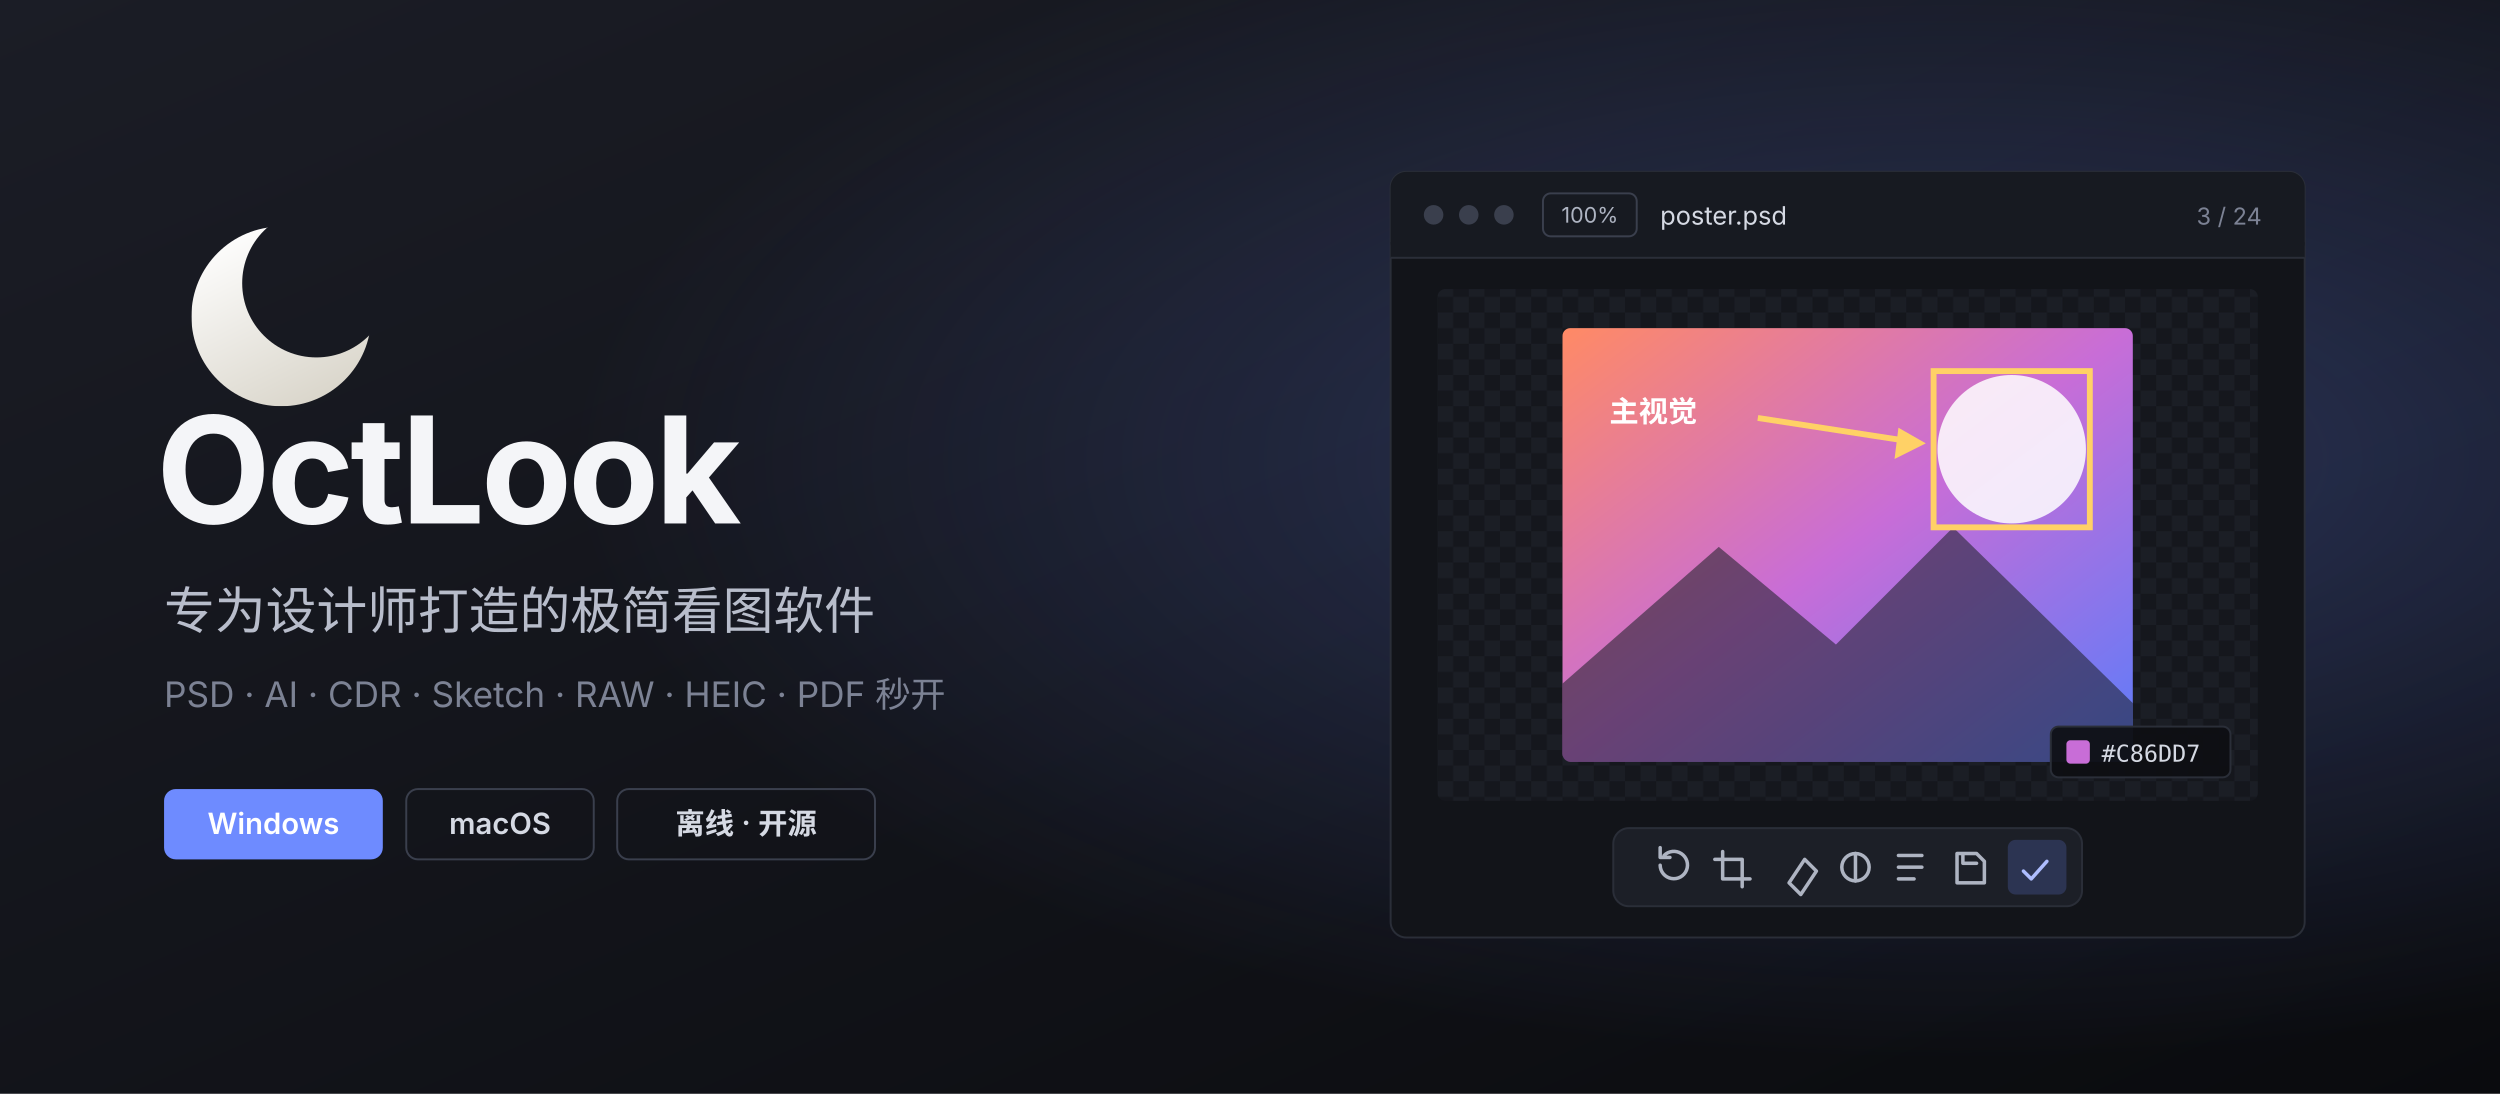
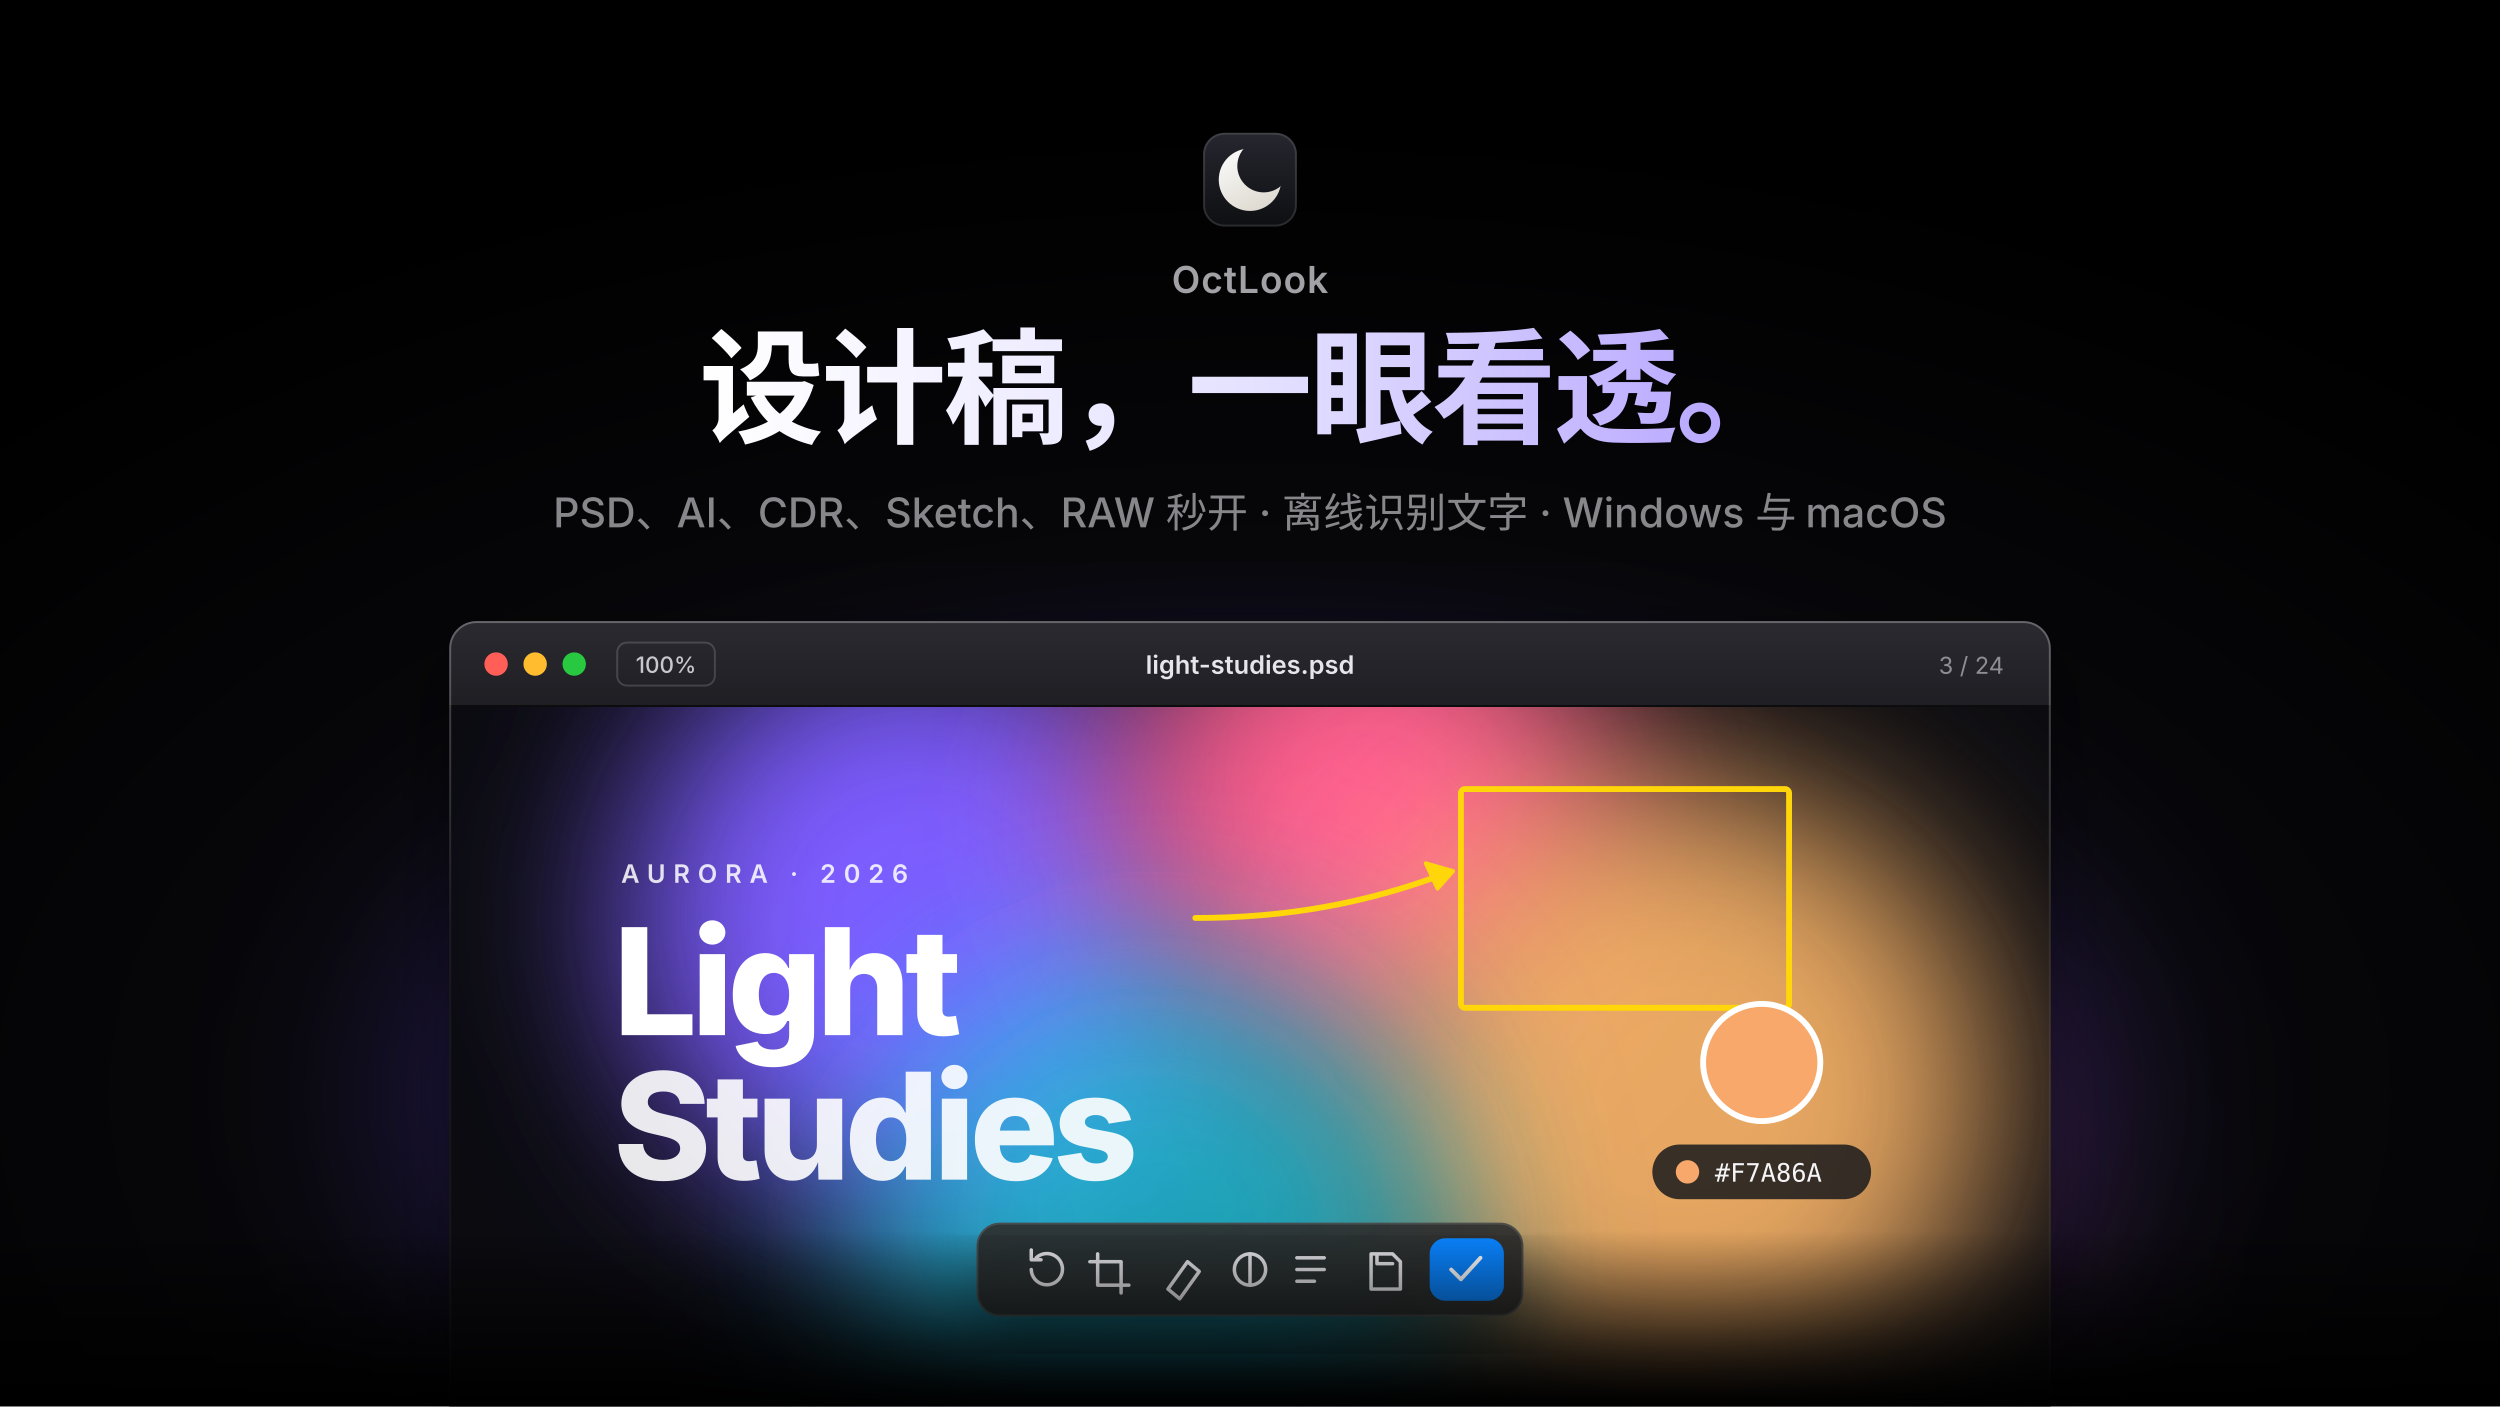
- <svg xmlns="http://www.w3.org/2000/svg" viewBox="0 0 1280 560" font-family="Inter, -apple-system, 'Segoe UI', 'PingFang SC', 'Microsoft YaHei', sans-serif">
+ <svg xmlns="http://www.w3.org/2000/svg" overflow="hidden" viewBox="0 0 1280 720" font-family="-apple-system, 'SF Pro Display', 'Segoe UI Variable Display', 'Segoe UI', 'PingFang SC', 'Microsoft YaHei', sans-serif">
  <defs>
-     <linearGradient id="night" x1="0" y1="0" x2="1" y2="1">
-       <stop offset="0" stop-color="#1B1D26" />
-       <stop offset="1" stop-color="#0A0B0E" />
+     <radialGradient id="stage" cx="0.5" cy="0.78" r="0.7">
+       <stop offset="0" stop-color="#1A1530" />
+       <stop offset="0.55" stop-color="#07070A" />
+       <stop offset="1" stop-color="#000" />
+     </radialGradient>
+     <linearGradient id="headline" x1="0" y1="0" x2="1" y2="0">
+       <stop offset="0" stop-color="#FFFFFF" />
+       <stop offset="0.55" stop-color="#E4E1FF" />
+       <stop offset="1" stop-color="#B9A8FF" />
    </linearGradient>
-     <radialGradient id="glow" cx="0.78" cy="0.42" r="0.55">
-       <stop offset="0" stop-color="#6E8BFF" stop-opacity="0.28" />
-       <stop offset="1" stop-color="#6E8BFF" stop-opacity="0" />
-     </radialGradient>
    <linearGradient id="moon" x1="0.2" y1="0" x2="0.7" y2="1">
      <stop offset="0" stop-color="#FFFFFF" />
      <stop offset="1" stop-color="#D9D5CA" />
    </linearGradient>
+     <linearGradient id="tile" x1="0" y1="0" x2="0" y2="1">
+       <stop offset="0" stop-color="#26272F" />
+       <stop offset="1" stop-color="#0E0F12" />
+     </linearGradient>
    <mask id="crescent">
-       <circle cx="104" cy="110" r="46" fill="#FFF" />
-       <circle cx="122" cy="93" r="38" fill="#000" />
+       <circle cx="640" cy="92" r="16" fill="#FFF" />
+       <circle cx="647" cy="85" r="13.5" fill="#000" />
    </mask>
-     <linearGradient id="art" x1="0" y1="0" x2="1" y2="1">
-       <stop offset="0" stop-color="#FF8A65" />
-       <stop offset="0.5" stop-color="#C86DD7" />
-       <stop offset="1" stop-color="#5B7CFA" />
+     <linearGradient id="chrome" x1="0" y1="0" x2="0" y2="1">
+       <stop offset="0" stop-color="#2A2A30" />
+       <stop offset="1" stop-color="#1E1E23" />
    </linearGradient>
-     <pattern id="grid" width="16" height="16" patternUnits="userSpaceOnUse">
-       <rect width="16" height="16" fill="#15171D" />
-       <rect width="8" height="8" fill="#1B1E25" />
-       <rect x="8" y="8" width="8" height="8" fill="#1B1E25" />
-     </pattern>
+     <linearGradient id="rim" x1="0" y1="0" x2="0" y2="1">
+       <stop offset="0" stop-color="#FFF" stop-opacity="0.28" />
+       <stop offset="0.3" stop-color="#FFF" stop-opacity="0.06" />
+       <stop offset="1" stop-color="#FFF" stop-opacity="0.02" />
+     </linearGradient>
+     <linearGradient id="fade" x1="0" y1="0" x2="0" y2="1">
+       <stop offset="0" stop-color="#000" stop-opacity="0" />
+       <stop offset="1" stop-color="#000" />
+     </linearGradient>
+     <filter id="soft" x="-50%" y="-50%" width="200%" height="200%">
+       <feGaussianBlur stdDeviation="46" />
+     </filter>
+     <filter id="halo" x="-30%" y="-30%" width="160%" height="160%">
+       <feGaussianBlur stdDeviation="60" />
+     </filter>
+     <filter id="drop" x="-20%" y="-20%" width="140%" height="160%">
+       <feGaussianBlur in="SourceAlpha" stdDeviation="18" />
+       <feOffset dy="16" />
+       <feComponentTransfer>
+         <feFuncA type="linear" slope="0.45" />
+       </feComponentTransfer>
+       <feMerge>
+         <feMergeNode />
+         <feMergeNode in="SourceGraphic" />
+       </feMerge>
+     </filter>
+     <clipPath id="window">
+       <rect x="230" y="318" width="820" height="520" rx="14" />
+     </clipPath>
    <clipPath id="canvas">
-       <rect x="736" y="148" width="420" height="262" rx="4" />
+       <rect x="230" y="362" width="820" height="476" />
    </clipPath>
  </defs>
-   <rect width="1280" height="560" fill="url(#night)" />
-   <rect width="1280" height="560" fill="url(#glow)" />
-   <g transform="translate(40 52)">
-     <rect x="58" y="64" width="92" height="92" fill="url(#moon)" mask="url(#crescent)" />
+   <rect width="1280" height="720" fill="url(#stage)" />
+   <ellipse cx="640" cy="560" rx="420" ry="170" fill="#6D4CFF" opacity="0.35" filter="url(#halo)" />
+   <ellipse cx="820" cy="600" rx="220" ry="120" fill="#FF5F8F" opacity="0.22" filter="url(#halo)" />
+   <rect x="616" y="68" width="48" height="48" rx="11" fill="url(#tile)" />
+   <rect x="616.5" y="68.5" width="47" height="47" rx="10.5" fill="none" stroke="#FFF" stroke-opacity="0.12" />
+   <rect x="620" y="72" width="40" height="40" fill="url(#moon)" mask="url(#crescent)" />
+   <text x="640" y="150" fill="#A1A1A6" font-size="19" font-weight="600" text-anchor="middle" letter-spacing="0.5">OctLook</text>
+   <text x="640" y="222" fill="url(#headline)" font-size="64" font-weight="700" text-anchor="middle" letter-spacing="-1.5">设计稿，一眼看透。</text>
+   <text x="640" y="270" fill="#86868B" font-size="21" font-weight="500" text-anchor="middle">PSD、AI、CDR、Sketch、RAW 秒开 · 离线识别文字 · Windows 与 macOS</text>
+   <g filter="url(#drop)">
+     <rect x="230" y="318" width="820" height="520" rx="14" fill="#0B0B0E" />
  </g>
-   <text x="80" y="268" fill="#F4F5F8" font-size="76" font-weight="700" letter-spacing="-2">OctLook</text>
-   <text x="84" y="322" fill="#B8BDCB" font-size="26" font-weight="500">专为设计师打造的极简看图软件</text>
-   <text x="84" y="362" fill="#7C8294" font-size="18">PSD · AI · CDR · Sketch · RAW · HEIC · PDF  秒开</text>
-   <g font-size="15" font-weight="600">
-     <rect x="84" y="404" width="112" height="36" rx="6" fill="#6E8BFF" />
-     <text x="140" y="427" fill="#FFF" text-anchor="middle">Windows</text>
-     <rect x="208" y="404" width="96" height="36" rx="6" fill="none" stroke="#3A3F4D" />
-     <text x="256" y="427" fill="#D5D9E3" text-anchor="middle">macOS</text>
-     <rect x="316" y="404" width="132" height="36" rx="6" fill="none" stroke="#3A3F4D" />
-     <text x="382" y="427" fill="#D5D9E3" text-anchor="middle">离线 · 开源</text>
+   <g clip-path="url(#window)">
+     <rect x="230" y="362" width="820" height="476" fill="#0B0B10" />
+     <g clip-path="url(#canvas)">
+       <circle cx="470" cy="470" r="150" fill="#7C5CFF" filter="url(#soft)" />
+       <circle cx="700" cy="420" r="130" fill="#FF5F8F" filter="url(#soft)" />
+       <circle cx="860" cy="560" r="160" fill="#FFB86B" opacity="0.9" filter="url(#soft)" />
+       <circle cx="590" cy="640" r="150" fill="#22D3EE" opacity="0.75" filter="url(#soft)" />
+       <text x="318" y="452" fill="#FFF" font-size="13" font-weight="600" letter-spacing="4" opacity="0.85">AURORA · 2026</text>
+       <text x="314" y="530" fill="#FFF" font-size="76" font-weight="800" letter-spacing="-3">Light</text>
+       <text x="314" y="604" fill="#FFF" font-size="76" font-weight="800" letter-spacing="-3" opacity="0.9">Studies</text>
+       <rect x="748" y="404" width="168" height="112" rx="2" fill="none" stroke="#FFD60A" stroke-width="3" />
+       <path d="M612 470 C660 470 700 462 738 448" fill="none" stroke="#FFD60A" stroke-width="3" stroke-linecap="round" />
+       <path d="M744 446 l-14 -4 l6 13 z" fill="#FFD60A" stroke="#FFD60A" stroke-width="2" stroke-linejoin="round" />
+       <g transform="translate(0 -96)">
+         <circle cx="902" cy="640" r="30" fill="#F7A86A" stroke="#FFF" stroke-width="3" />
+         <rect x="846" y="682" width="112" height="28" rx="14" fill="#1C1C1E" fill-opacity="0.86" />
+         <circle cx="864" cy="696" r="6" fill="#F7A86A" />
+         <text x="878" y="701" fill="#F5F5F7" font-size="13" font-family="'SF Mono', ui-monospace, Consolas, monospace">#F7A86A</text>
+       </g>
+     </g>
+     <rect x="230" y="318" width="820" height="44" fill="url(#chrome)" />
+     <line x1="230" y1="361.5" x2="1050" y2="361.5" stroke="#000" stroke-opacity="0.6" />
+     <circle cx="254" cy="340" r="6" fill="#FF5F57" />
+     <circle cx="274" cy="340" r="6" fill="#FEBC2E" />
+     <circle cx="294" cy="340" r="6" fill="#28C840" />
+     <rect x="316" y="329" width="50" height="22" rx="5" fill="none" stroke="#FFF" stroke-opacity="0.16" />
+     <text x="341" y="344.5" fill="#C7C7CC" font-size="11.5" font-weight="500" text-anchor="middle">100%</text>
+     <text x="640" y="345" fill="#E5E5EA" font-size="13" font-weight="600" text-anchor="middle">light-studies.psd</text>
+     <text x="1026" y="345" fill="#8E8E93" font-size="12" text-anchor="end">3 / 24</text>
+     <g transform="translate(0 -110)">
+       <g filter="url(#drop)">
+         <rect x="500" y="736" width="280" height="48" rx="12" fill="#2C2C2E" fill-opacity="0.92" />
+       </g>
+       <rect x="500.5" y="736.5" width="279" height="47" rx="11.5" fill="none" stroke="#FFF" stroke-opacity="0.12" />
+       <g fill="none" stroke="#E5E5EA" stroke-width="1.8" stroke-linecap="round" stroke-linejoin="round">
+         <path d="M528 760 a8 8 0 1 0 2.5 -6 M528 750 v5 h5" />
+         <path d="M562 752 v16 h16 M558 756 h16 v16" />
+         <path d="M598 770 l10 -14 l6 5 l-10 14 z" />
+         <circle cx="640" cy="760" r="8" />
+         <path d="M640 752 v16" />
+         <path d="M664 754 h14 M664 760 h14 M664 766 h9" />
+         <path d="M702 752 h11 l4 4 v14 h-15 z M705 752 v5 h8" />
+       </g>
+       <rect x="732" y="744" width="38" height="32" rx="8" fill="#0A84FF" />
+       <path d="M743 760 l5 5 l10 -11" fill="none" stroke="#FFF" stroke-width="2" stroke-linecap="round" stroke-linejoin="round" />
+     </g>
+     <rect x="230.5" y="318.5" width="819" height="519" rx="13.5" fill="none" stroke="url(#rim)" />
  </g>
-   <g>
-     <rect x="712" y="88" width="468" height="392" rx="8" fill="#121419" stroke="#2A2E38" />
-     <rect x="712" y="88" width="468" height="44" rx="8" fill="#171A21" />
-     <rect x="712" y="124" width="468" height="8" fill="#171A21" />
-     <line x1="712" y1="132" x2="1180" y2="132" stroke="#2A2E38" />
-     <circle cx="734" cy="110" r="5" fill="#3A3F4D" />
-     <circle cx="752" cy="110" r="5" fill="#3A3F4D" />
-     <circle cx="770" cy="110" r="5" fill="#3A3F4D" />
-     <rect x="790" y="99" width="48" height="22" rx="4" fill="none" stroke="#3A3F4D" />
-     <text x="814" y="114" fill="#AEB4C2" font-size="11" text-anchor="middle">100%</text>
-     <text x="850" y="115" fill="#D5D9E3" font-size="13">poster.psd</text>
-     <text x="1158" y="115" fill="#7C8294" font-size="12" text-anchor="end">3 / 24</text>
-     <rect x="736" y="148" width="420" height="262" rx="4" fill="url(#grid)" />
-     <g clip-path="url(#canvas)">
-       <rect x="800" y="168" width="292" height="222" rx="4" fill="url(#art)" />
-       <circle cx="1030" cy="230" r="38" fill="#FFF" fill-opacity="0.85" />
-       <path d="M800 350 L880 280 L940 330 L1000 270 L1092 360 V390 H800 Z" fill="#1B1D26" fill-opacity="0.55" />
-     </g>
-     <rect x="990" y="190" width="80" height="80" fill="none" stroke="#FFD166" stroke-width="3" />
-     <path d="M900 214 L978 226" stroke="#FFD166" stroke-width="3" />
-     <path d="M986 227 L972 219 L970 235 Z" fill="#FFD166" />
-     <text x="824" y="216" fill="#FFF" font-size="15" font-weight="650">主视觉</text>
-     <rect x="1050" y="372" width="92" height="26" rx="4" fill="#0E0F13" fill-opacity="0.92" stroke="#2A2E38" />
-     <rect x="1058" y="379" width="12" height="12" rx="2" fill="#C86DD7" />
-     <text x="1076" y="390" fill="#D5D9E3" font-size="12" font-family="ui-monospace, Consolas, monospace">#C86DD7</text>
-     <rect x="826" y="424" width="240" height="40" rx="8" fill="#1C1F27" stroke="#2A2E38" />
-     <g fill="none" stroke="#AEB4C2" stroke-width="1.8" stroke-linecap="round" stroke-linejoin="round">
-       <path d="M852 438 a7 7 0 1 1 -2 5 M850 434 v5 h5" />
-       <path d="M882 436 v14 h14 M878 440 h14 v14" />
-       <path d="M916 452 l8 -12 l6 6 l-8 12 z" />
-       <circle cx="950" cy="444" r="7" />
-       <path d="M950 437 v14" />
-       <path d="M972 438 h12 M972 444 h12 M972 450 h8" />
-       <path d="M1002 437 h10 l4 4 v11 h-14 z M1005 437 v5 h7" />
-     </g>
-     <rect x="1028" y="430" width="30" height="28" rx="4" fill="#6E8BFF" fill-opacity="0.2" />
-     <path d="M1036 446 l4 4 l8 -9" fill="none" stroke="#AEBDFF" stroke-width="1.8" stroke-linecap="round" stroke-linejoin="round" />
-   </g>
+   <rect x="0" y="630" width="1280" height="90" fill="url(#fade)" />
</svg>
